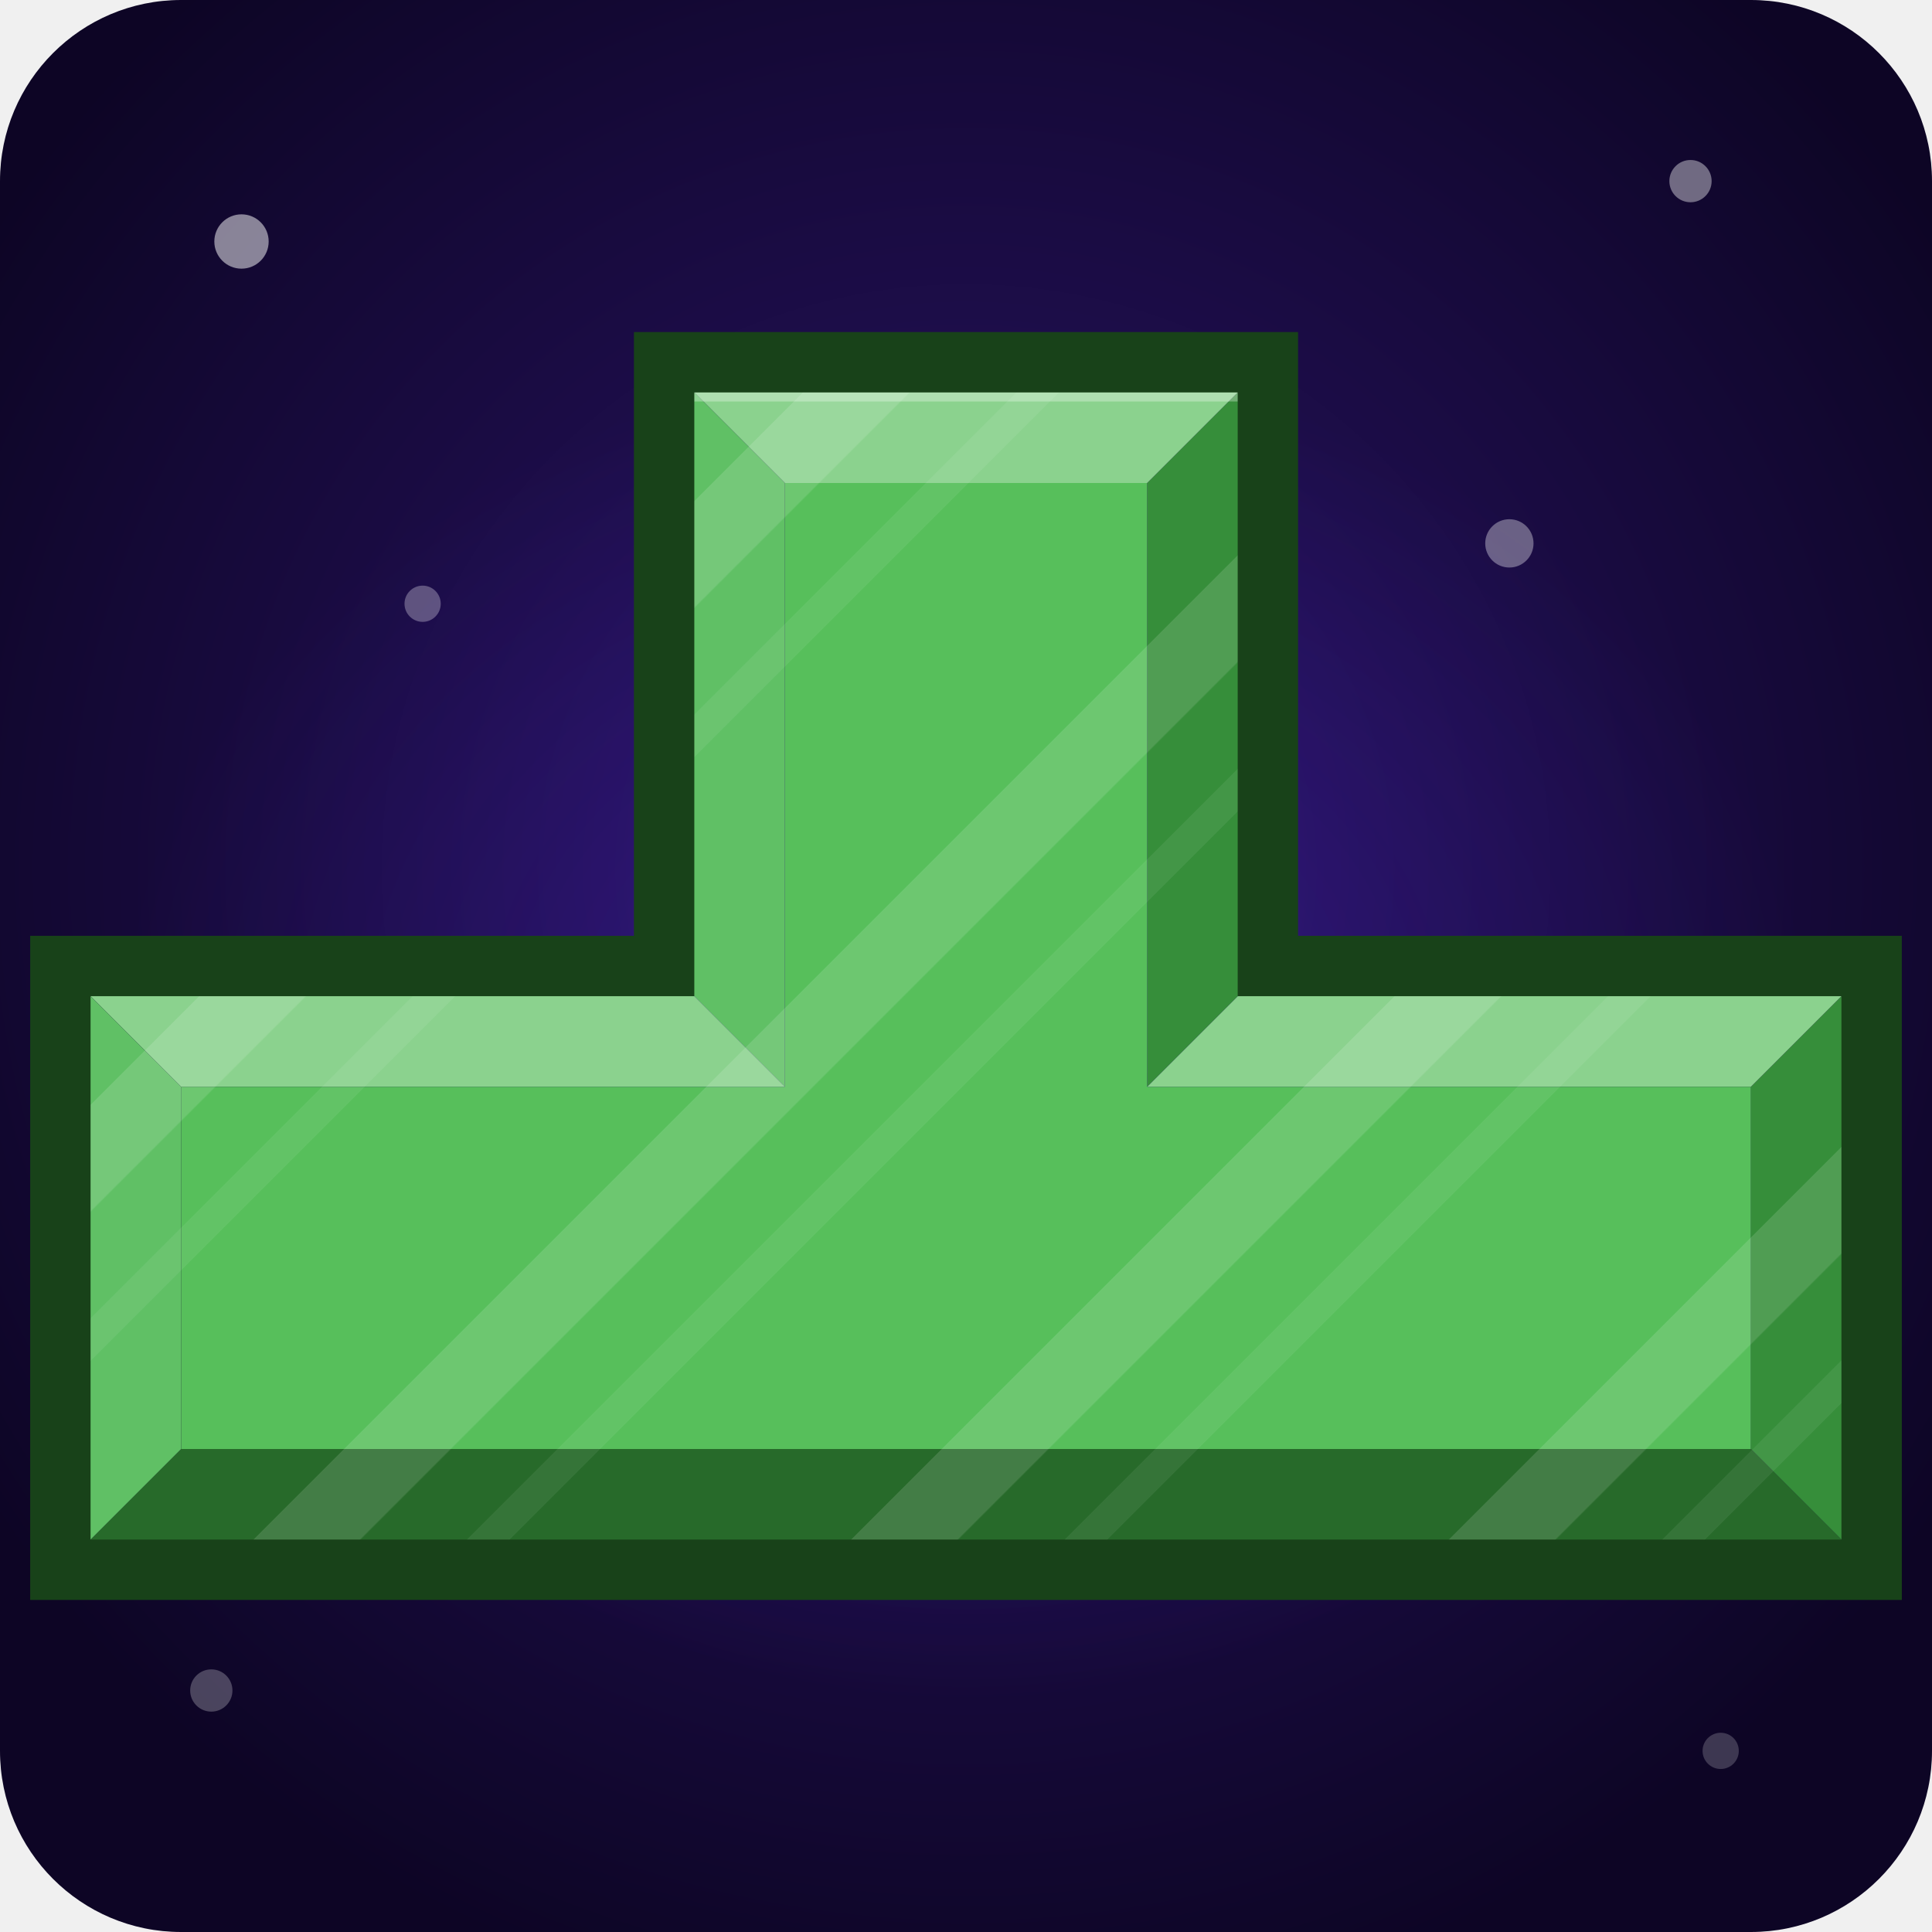
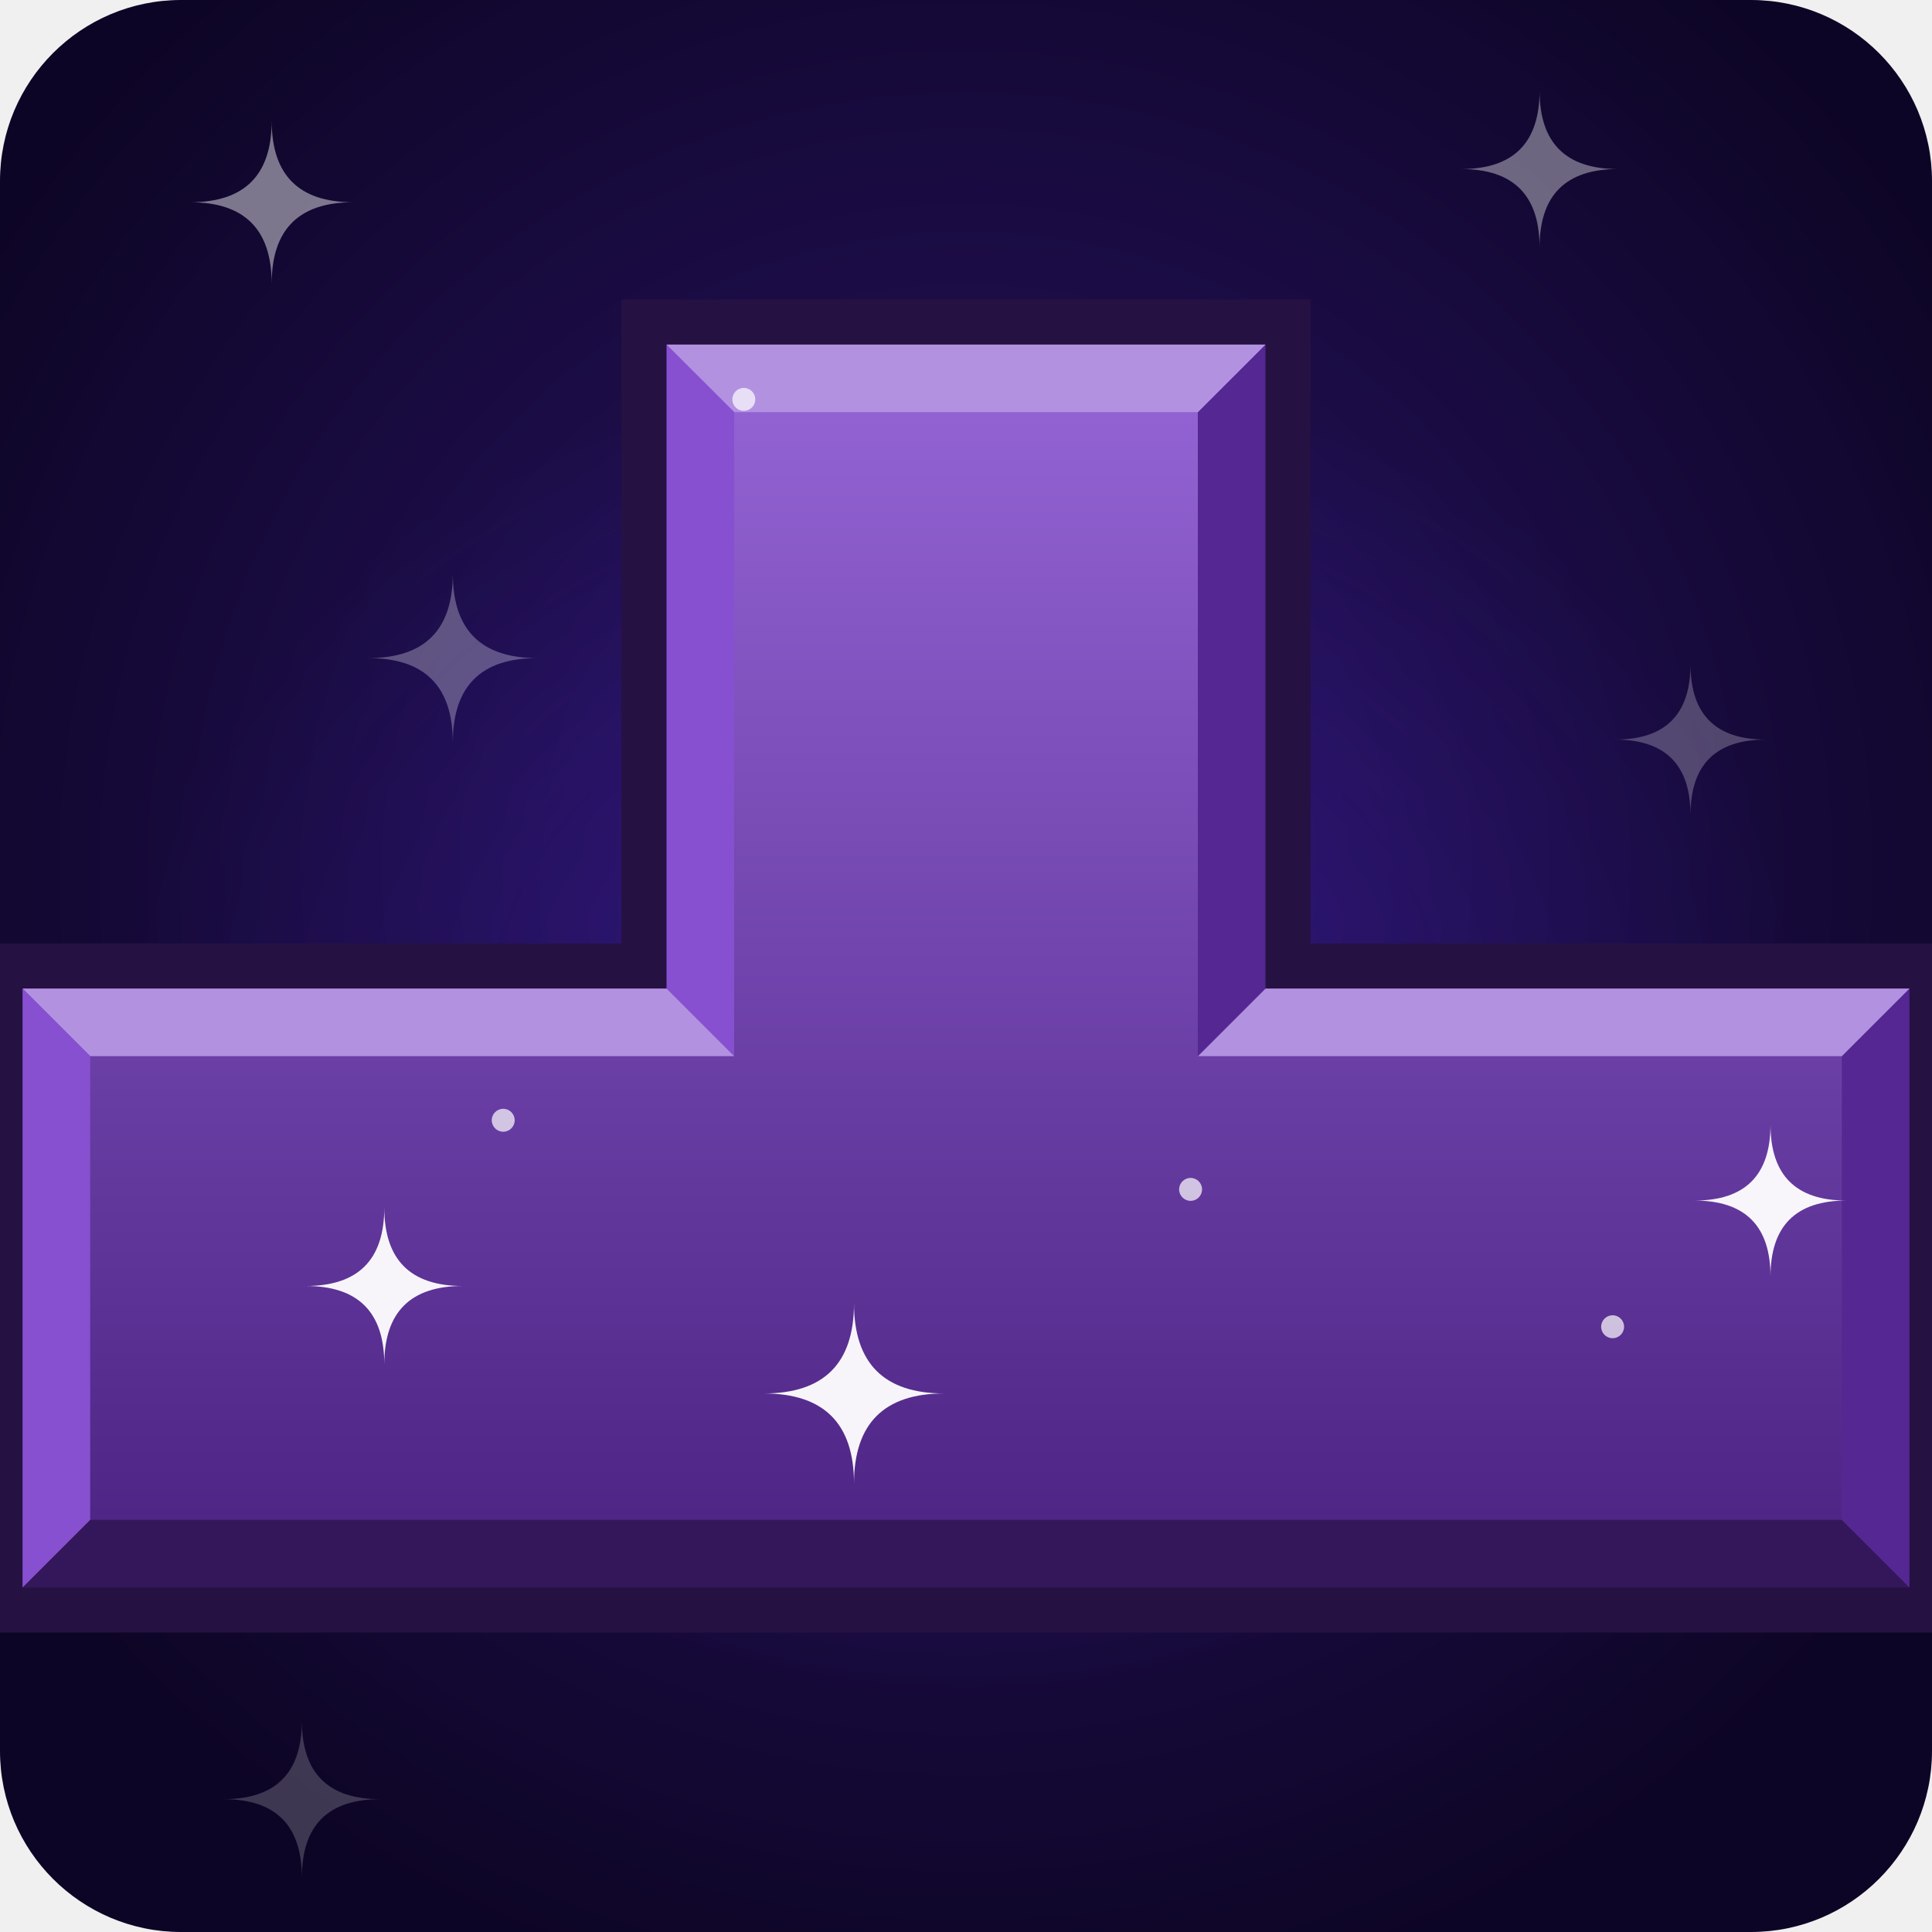
<svg xmlns="http://www.w3.org/2000/svg" viewBox="0 0 64 64">
  <defs>
    <radialGradient id="bg" cx="0.5" cy="0.45" r="0.6">
      <stop offset="0%" stop-color="#2a1468" />
      <stop offset="100%" stop-color="#0d0525" />
    </radialGradient>
    <radialGradient id="glow" cx="0.5" cy="0.5" r="0.5">
      <stop offset="0%" stop-color="#6030ff" stop-opacity="0.25" />
      <stop offset="100%" stop-color="#6030ff" stop-opacity="0" />
    </radialGradient>
-     <pattern id="streak" width="14" height="14" patternUnits="userSpaceOnUse" patternTransform="rotate(45)">
-       <rect x="0" y="0" width="2.5" height="14" fill="white" opacity="0.13" />
-       <rect x="5" y="0" width="1" height="14" fill="white" opacity="0.07" />
-     </pattern>
+     <linearGradient id="gxGrad" x1="0" y1="10.667" x2="0" y2="53.333" gradientUnits="userSpaceOnUse">
+       <stop offset="0%" stop-color="#9767d8" />
+       <stop offset="100%" stop-color="#492180" />
+     </linearGradient>
    <clipPath id="tClip">
-       <path d="M2,52 L62,52 L62,32 L42,32 L42,12 L22,12 L22,32 L2,32 Z" />
+       <path d="M0,53.333 L64,53.333 L64,32 L42.667,32 L42.667,10.667 L21.333,10.667 L21.333,32 L0,32 Z" />
    </clipPath>
  </defs>
  <rect width="64" height="64" fill="url(#bg)" rx="6" />
-   <circle cx="8" cy="8" r="0.9" fill="#fff" opacity="0.5" />
-   <circle cx="56" cy="6" r="0.7" fill="#fff" opacity="0.4" />
-   <circle cx="14" cy="20" r="0.6" fill="#fff" opacity="0.3" />
-   <circle cx="50" cy="18" r="0.8" fill="#fff" opacity="0.35" />
-   <circle cx="7" cy="56" r="0.7" fill="#fff" opacity="0.25" />
-   <circle cx="57" cy="58" r="0.6" fill="#fff" opacity="0.2" />
+   <g fill="#fff">
+     <path d="M9,4 Q9,6.7 11.7,6.7 Q9,6.7 9,9.4 Q9,6.7 6.3,6.7 Q9,6.7 9,4Z" opacity="0.45" />
+     <path d="M51,3 Q51,5.6 53.6,5.6 Q51,5.6 51,8.2 Q51,5.6 48.4,5.6 Q51,5.6 51,3Z" opacity="0.38" />
+     <path d="M15,19 Q15,21.8 17.8,21.8 Q15,21.8 15,24.6 Q15,21.8 12.2,21.8 Q15,21.8 15,19Z" opacity="0.3" />
+     <path d="M56,22 Q56,24.5 58.5,24.5 Q56,24.5 56,27 Q56,24.5 53.5,24.5 Q56,24.5 56,22Z" opacity="0.25" />
+     <path d="M10,57 Q10,59.6 12.6,59.6 Q10,59.6 10,62.2 Q10,59.6 7.4,59.6 Q10,59.6 10,57Z" opacity="0.2" />
+   </g>
  <ellipse cx="32" cy="34" rx="28" ry="22" fill="url(#glow)" />
-   <polygon points="2,52 62,52 58,48 6,48" fill="#276a2a" />
-   <polygon points="62,52 62,32 58,36 58,48" fill="#368e3a" />
-   <polygon points="62,32 42,32 38,36 58,36" fill="#8bd28e" />
-   <polygon points="42,32 42,12 38,16 38,36" fill="#368e3a" />
-   <polygon points="42,12 22,12 26,16 38,16" fill="#8bd28e" />
-   <polygon points="22,12 22,32 26,36 26,16" fill="#60c065" />
-   <polygon points="22,32 2,32 6,36 26,36" fill="#8bd28e" />
-   <polygon points="2,32 2,52 6,48 6,36" fill="#60c065" />
-   <path d="M6,48 L58,48 L58,36 L38,36 L38,16 L26,16 L26,36 L6,36 Z" fill="#57bf5b" />
-   <rect x="0" y="0" width="64" height="64" fill="url(#streak)" clip-path="url(#tClip)" />
-   <line x1="23" y1="12.8" x2="41" y2="12.8" stroke="white" stroke-width="1" opacity="0.3" stroke-linecap="round" />
-   <path d="M2,52 L62,52 L62,32 L42,32 L42,12 L22,12 L22,32 L2,32 Z" fill="none" stroke="#184219" stroke-width="2" stroke-linejoin="miter" />
+   <path d="M0,53.333 L64,53.333 L64,32 L42.667,32 L42.667,10.667 L21.333,10.667 L21.333,32 L0,32 Z" fill="url(#gxGrad)" />
+   <polygon points="0,53.333 64,53.333 61.013,50.347 2.987,50.347" fill="#34175b" />
+   <polygon points="64,53.333 64,32 61.013,34.987 61.013,50.347" fill="#552793" />
+   <polygon points="64,32 42.667,32 39.68,34.987 61.013,34.987" fill="#b391e1" />
+   <polygon points="42.667,32 42.667,10.667 39.68,13.653 39.68,34.987" fill="#552793" />
+   <polygon points="42.667,10.667 21.333,10.667 24.32,13.653 39.68,13.653" fill="#b391e1" />
+   <polygon points="21.333,10.667 21.333,32 24.32,34.987 24.32,13.653" fill="#8750d0" />
+   <polygon points="21.333,32 0,32 2.987,34.987 24.32,34.987" fill="#b391e1" />
+   <polygon points="0,32 0,53.333 2.987,50.347 2.987,34.987" fill="#8750d0" />
+   <g clip-path="url(#tClip)" fill="#fff">
+     <path d="M12.73,40 Q12.73,42.6 15.33,42.6 Q12.73,42.6 12.73,45.2 Q12.73,42.6 10.13,42.6 Q12.73,42.6 12.73,40Z" opacity="0.95" />
+     <path d="M28.29,43.17 Q28.29,46.16 31.28,46.16 Q28.29,46.16 28.29,49.15 Q28.29,46.16 25.3,46.16 Q28.29,46.16 28.29,43.17Z" opacity="0.95" />
+     <path d="M58.65,37.25 Q58.65,39.77 61.17,39.77 Q58.65,39.77 58.65,42.29 Q58.65,39.77 56.13,39.77 Q58.65,39.77 58.65,37.25Z" opacity="0.95" />
+     <circle cx="16.67" cy="37.11" r="0.38" opacity="0.7" />
+     <circle cx="2.41" cy="31.11" r="0.38" opacity="0.7" />
+     <circle cx="39.44" cy="39.4" r="0.38" opacity="0.7" />
+     <circle cx="24.64" cy="13.23" r="0.38" opacity="0.7" />
+     <circle cx="53.42" cy="43.95" r="0.38" opacity="0.7" />
+     <circle cx="62.18" cy="31.08" r="0.38" opacity="0.7" />
+   </g>
+   <path d="M0,53.333 L64,53.333 L64,32 L42.667,32 L42.667,10.667 L21.333,10.667 L21.333,32 L0,32 Z" fill="none" stroke="#261143" stroke-width="1.493" stroke-linejoin="miter" />
</svg>
